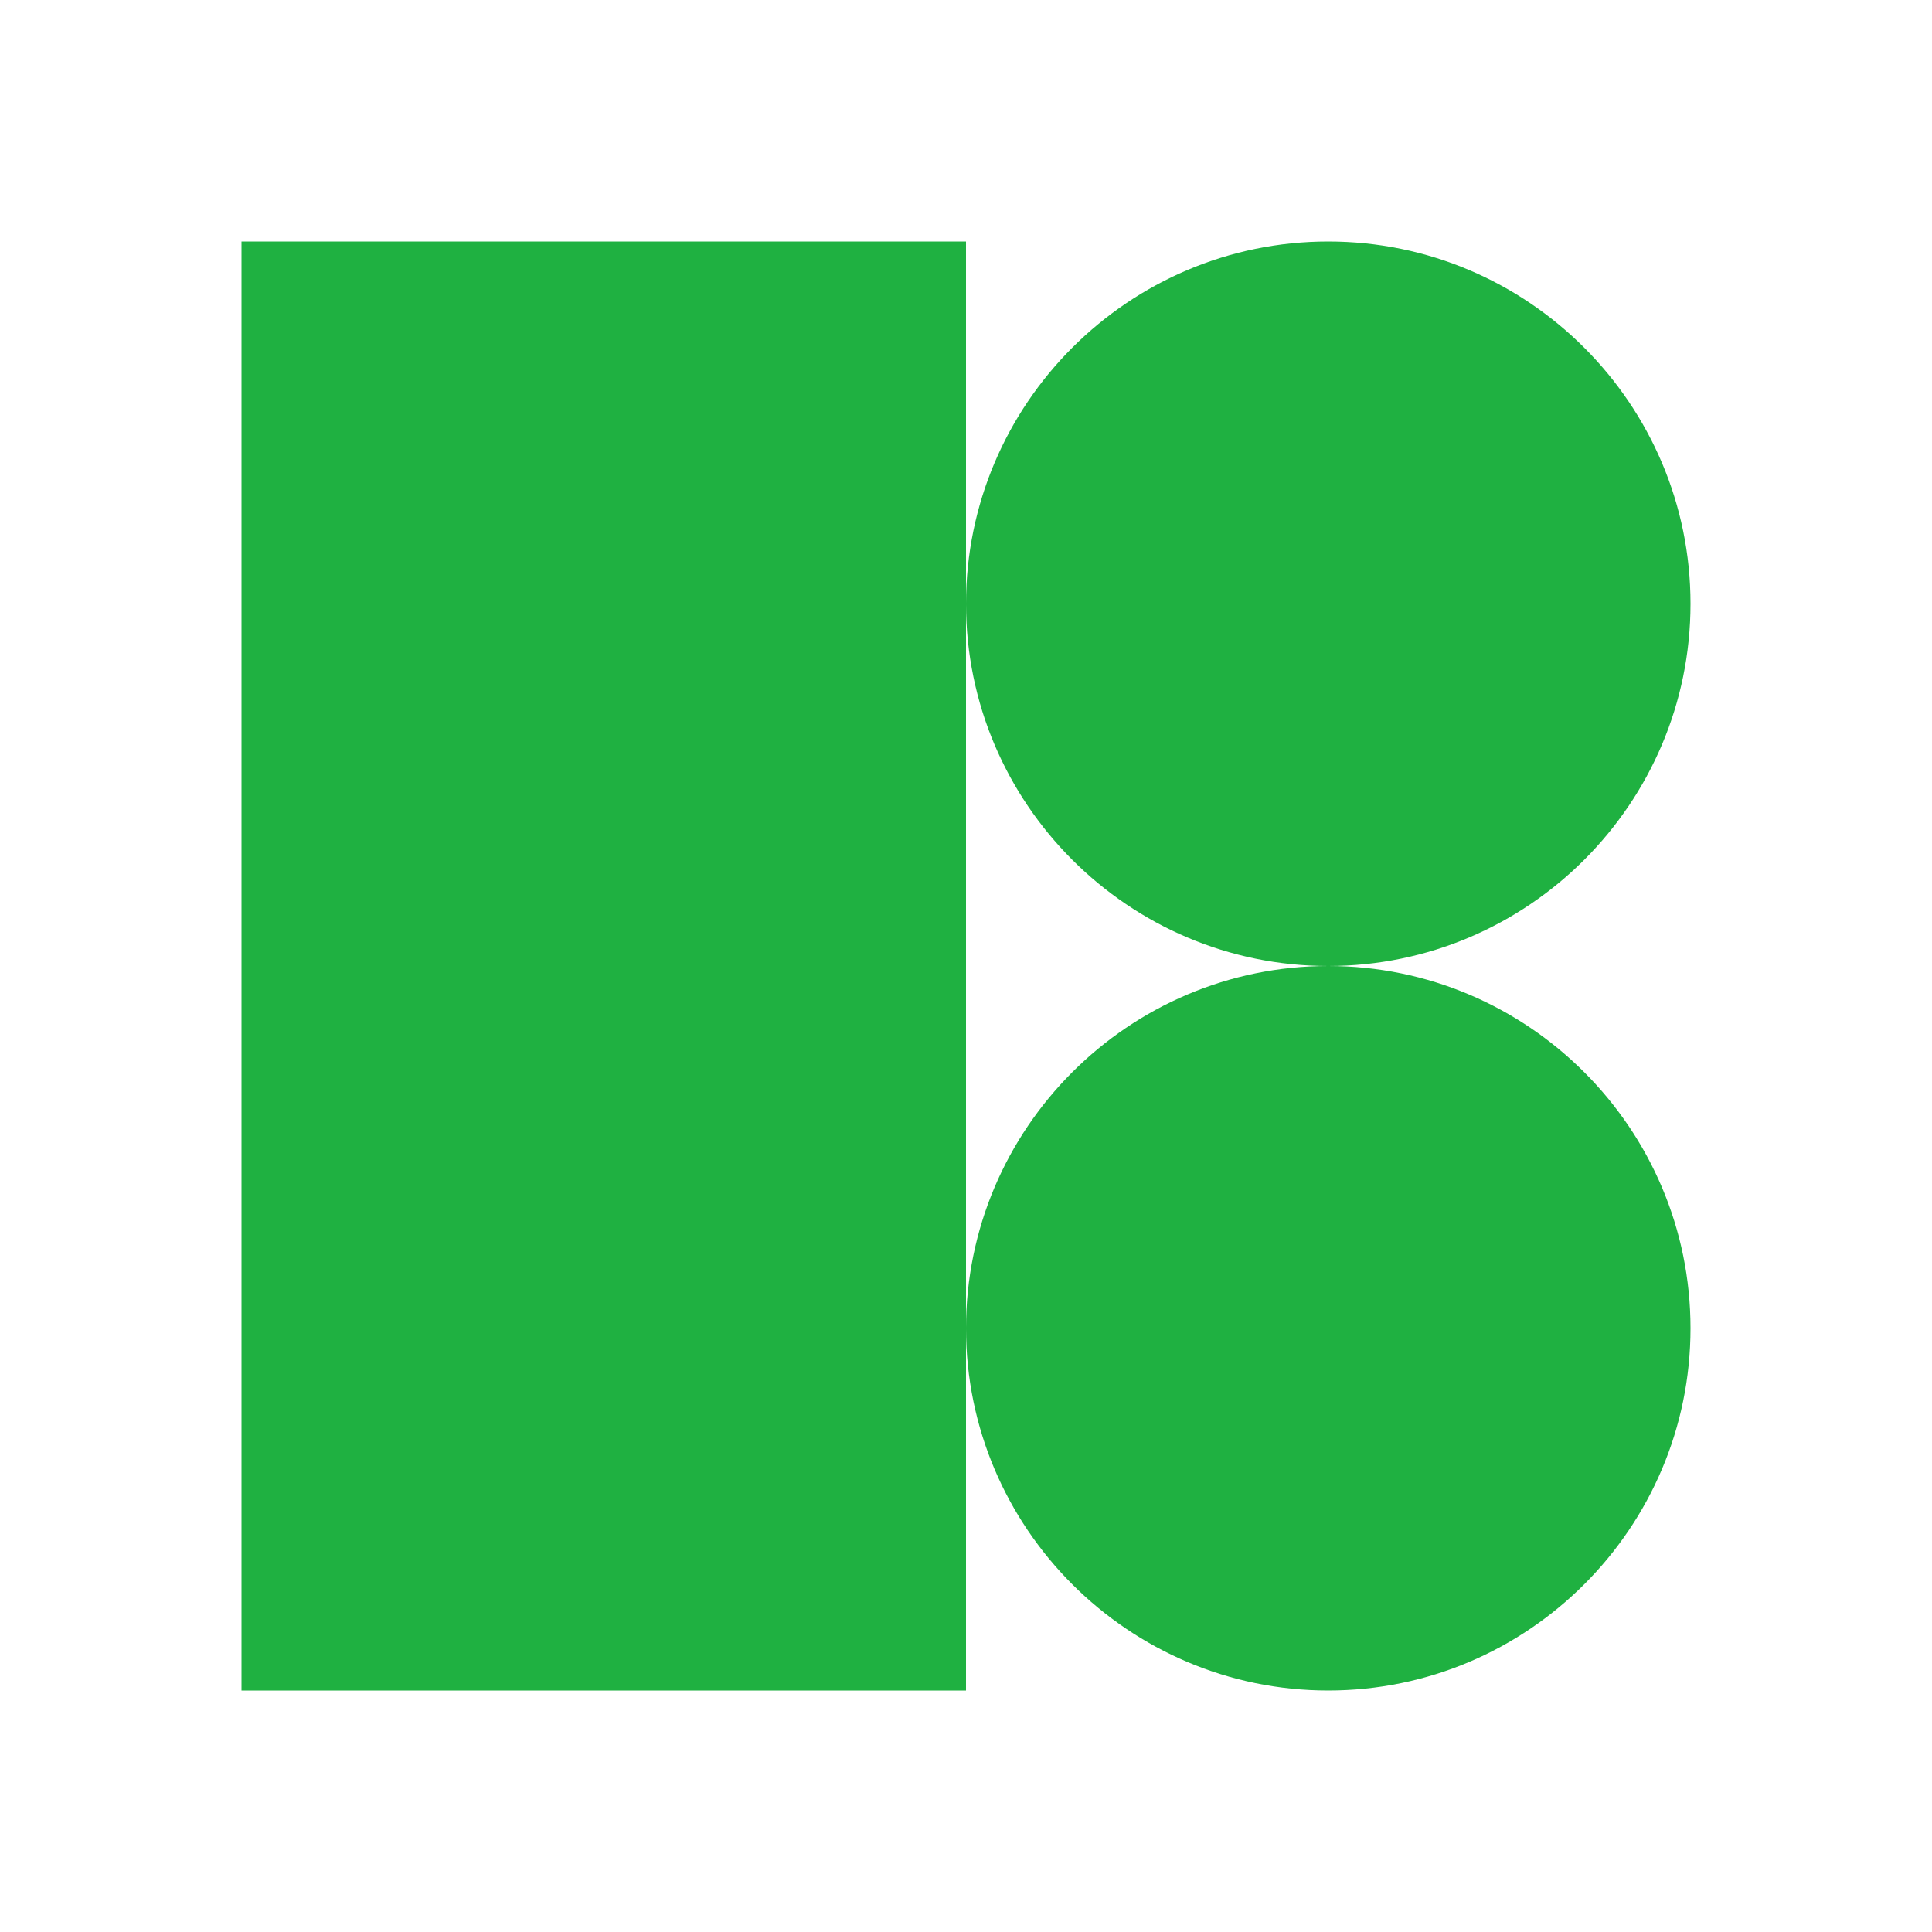
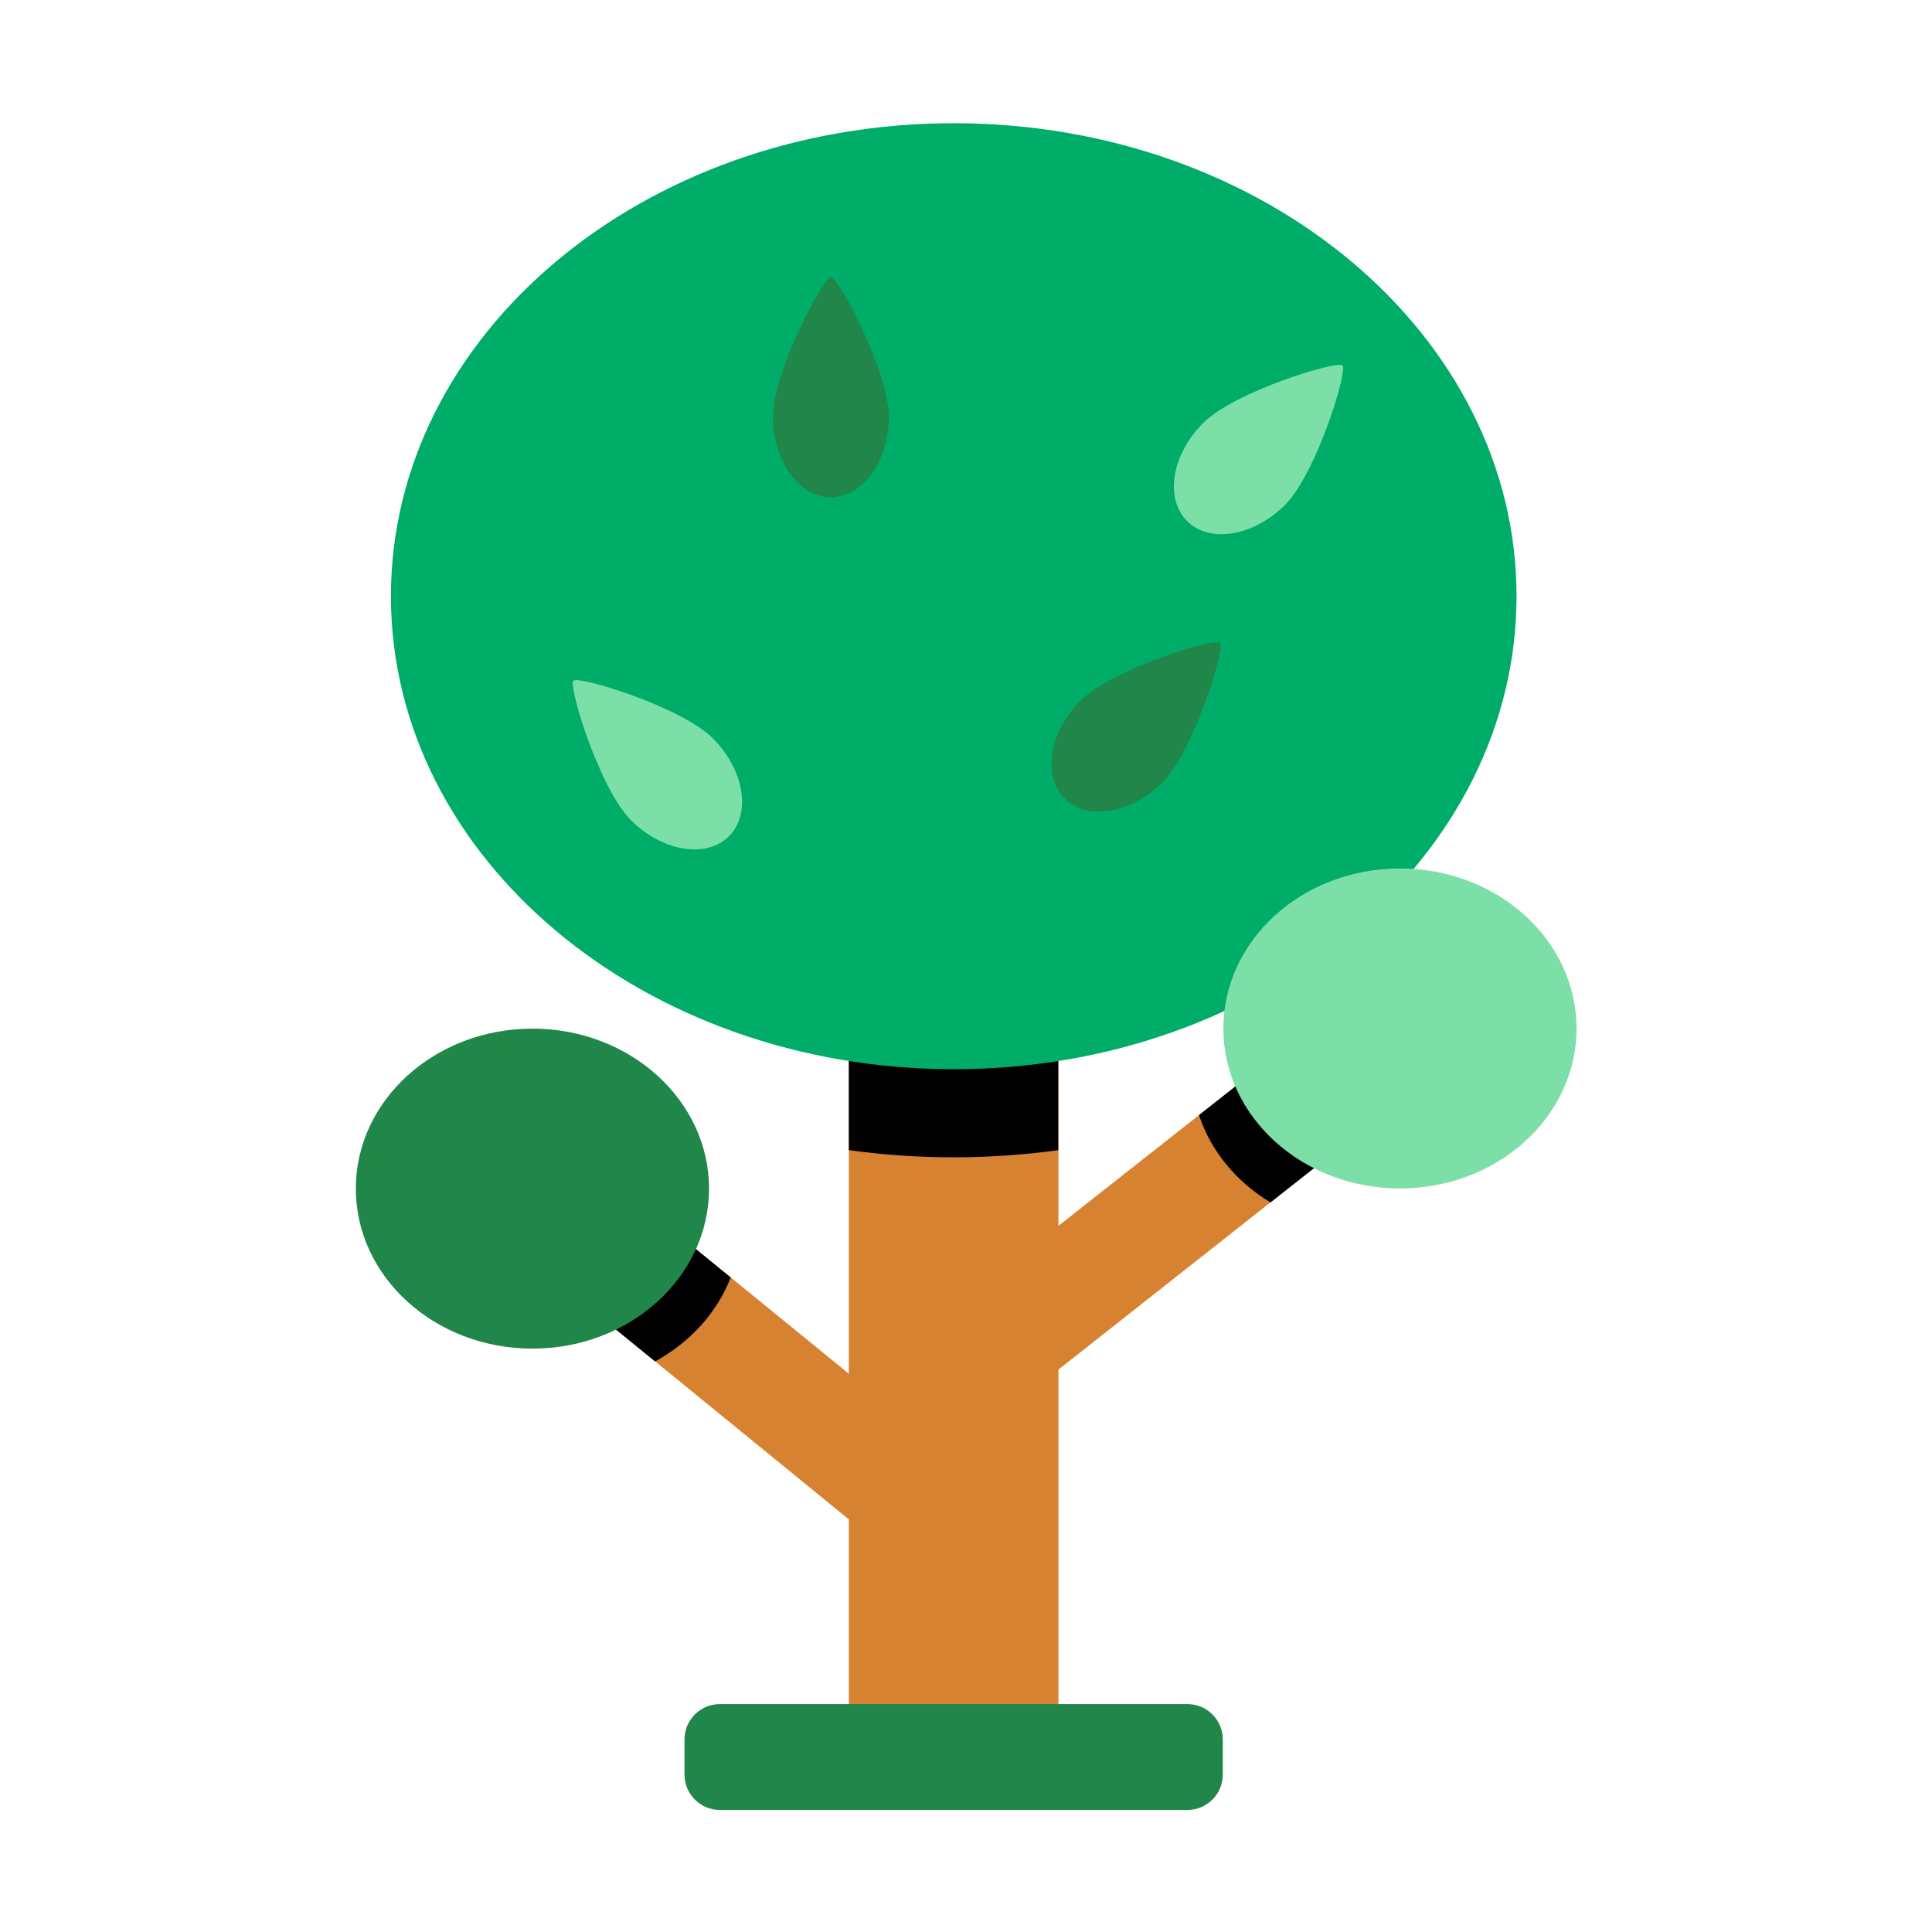
- <svg xmlns="http://www.w3.org/2000/svg" x="0px" y="0px" width="144" height="144" viewBox="0 0 172 172" style=" fill:#26e07f;">
-   <g fill="none" fill-rule="nonzero" stroke="none" stroke-width="1" stroke-linecap="butt" stroke-linejoin="miter" stroke-miterlimit="10" stroke-dasharray="" stroke-dashoffset="0" font-family="none" font-weight="none" font-size="none" text-anchor="none" style="mix-blend-mode: normal">
-     <path d="M0,172v-172h172v172z" fill="none" />
-     <g fill="#1fb141">
-       <path d="M21.5,21.5v129h64.5v-32.25v-64.5v-32.25zM86,53.75c0,17.78 14.47,32.25 32.25,32.25c17.78,0 32.25,-14.47 32.25,-32.25c0,-17.78 -14.47,-32.25 -32.25,-32.25c-17.78,0 -32.25,14.47 -32.25,32.25zM118.25,86c-17.78,0 -32.25,14.47 -32.25,32.25c0,17.78 14.47,32.25 32.25,32.25c17.78,0 32.25,-14.47 32.25,-32.25c0,-17.78 -14.47,-32.25 -32.25,-32.25z" />
-     </g>
+ <svg xmlns="http://www.w3.org/2000/svg" width="64px" height="64px" viewBox="0 0 1024 1024" class="icon" version="1.1" fill="#000000">
+   <g id="SVGRepo_bgCarrier" stroke-width="0" />
+   <g id="SVGRepo_tracerCarrier" stroke-linecap="round" stroke-linejoin="round" />
+   <g id="SVGRepo_iconCarrier">
+     <path d="M760.5 568.6l-37-46.9-162.5 128V421.8H449.9v306.3L301.1 606.8l-37.8 46.3 186.6 152.2v128H561V725.9z" fill="#D68231" />
+     <path d="M301.1 606.8l-37.8 46.4 83.9 68.4c18.5-10.1 32.8-25.8 40.1-44.5l-86.2-70.3zM723.5 521.7l-88 69.3c6.3 19.2 19.9 35.5 37.9 46.3l87.2-68.7-37.1-46.9zM449.9 421.8v187.8c18.2 2.5 36.8 3.8 55.5 3.8 18.8 0 37.3-1.3 55.5-3.8V421.8h-111z" fill="" />
+     <path d="M207.2 316a298.3 250.7 0 1 0 596.6 0 298.3 250.7 0 1 0-596.6 0Z" fill="#00AD68" />
+     <path d="M648.4 545.1a93.6 84.8 0 1 0 187.2 0 93.6 84.8 0 1 0-187.2 0Z" fill="#7CDFA8" />
+     <path d="M188.6 630a93.6 84.8 0 1 0 187.2 0 93.6 84.8 0 1 0-187.2 0Z" fill="#218649" />
+     <path d="M648.1 921.9c0-10.3-8.4-18.7-18.7-18.7H381.5c-10.3 0-18.7 8.4-18.7 18.7v18.7c0 10.3 8.4 18.7 18.7 18.7h247.9c10.3 0 18.7-8.4 18.7-18.7v-18.7z" fill="#218649" />
+     <path d="M377.8 391.3c-16.7-16.7-71.2-33.3-73.9-30.5-2.8 2.8 13.8 57.2 30.5 73.9 16.7 16.7 40 20.5 52 8.5 11.9-11.9 8.1-35.2-8.6-51.9z" fill="#7CDFA8" />
+     <path d="M616.2 414.6c16.7-16.7 33.3-71.2 30.5-73.9-2.8-2.8-57.2 13.8-73.9 30.5-16.7 16.7-20.5 40-8.5 52 11.9 11.9 35.2 8.1 51.9-8.6zM471.1 220.7c0-23.6-26.8-73.9-30.7-73.9-3.9 0-30.7 50.2-30.7 73.9s13.7 42.8 30.7 42.8 30.7-19.2 30.7-42.8z" fill="#218649" />
+     <path d="M681.1 267.6c16.7-16.7 33.3-71.2 30.5-73.9-2.8-2.8-57.2 13.8-73.9 30.5-16.7 16.7-20.5 40-8.5 52 11.9 11.9 35.2 8.1 51.9-8.6z" fill="#7CDFA8" />
  </g>
</svg>
